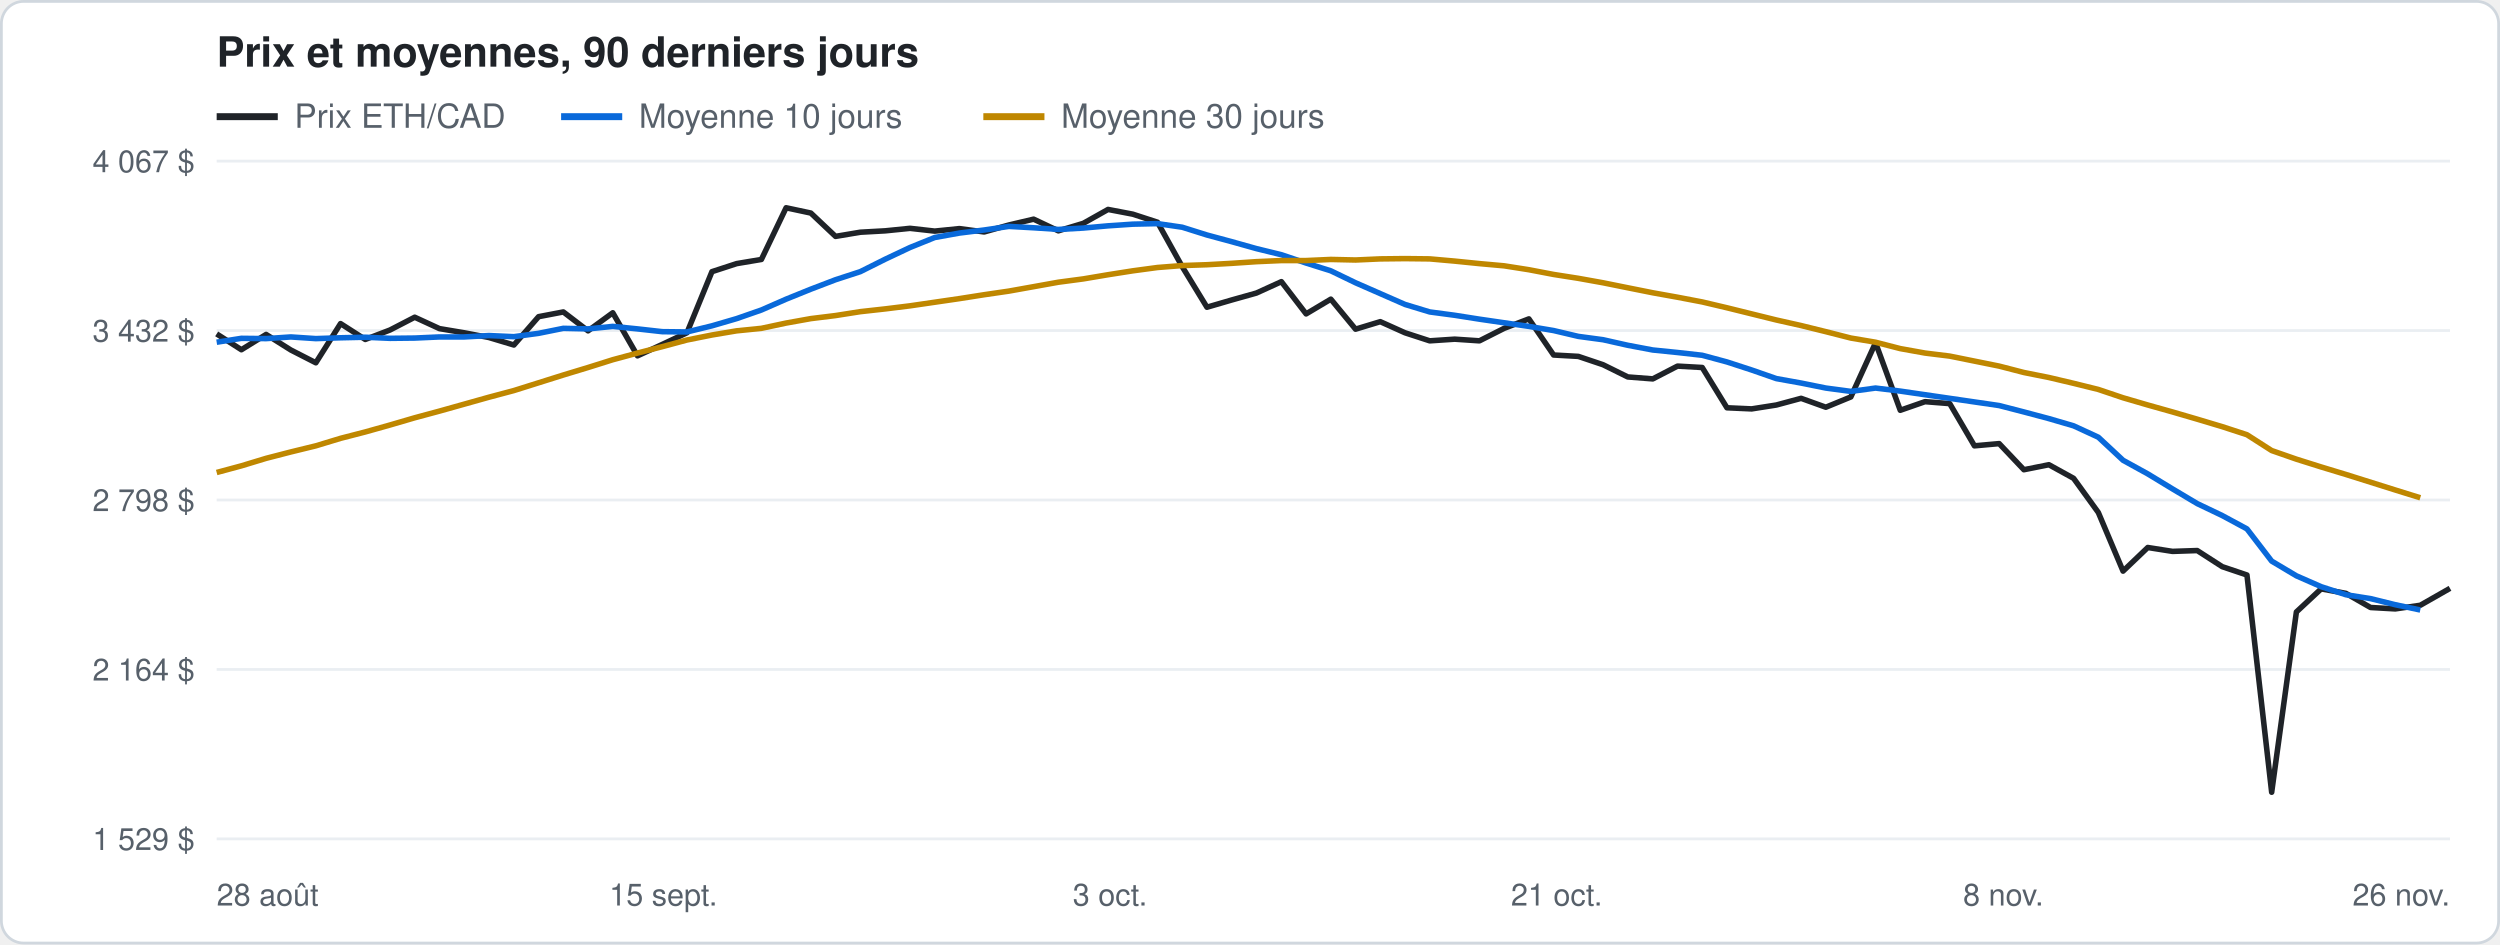
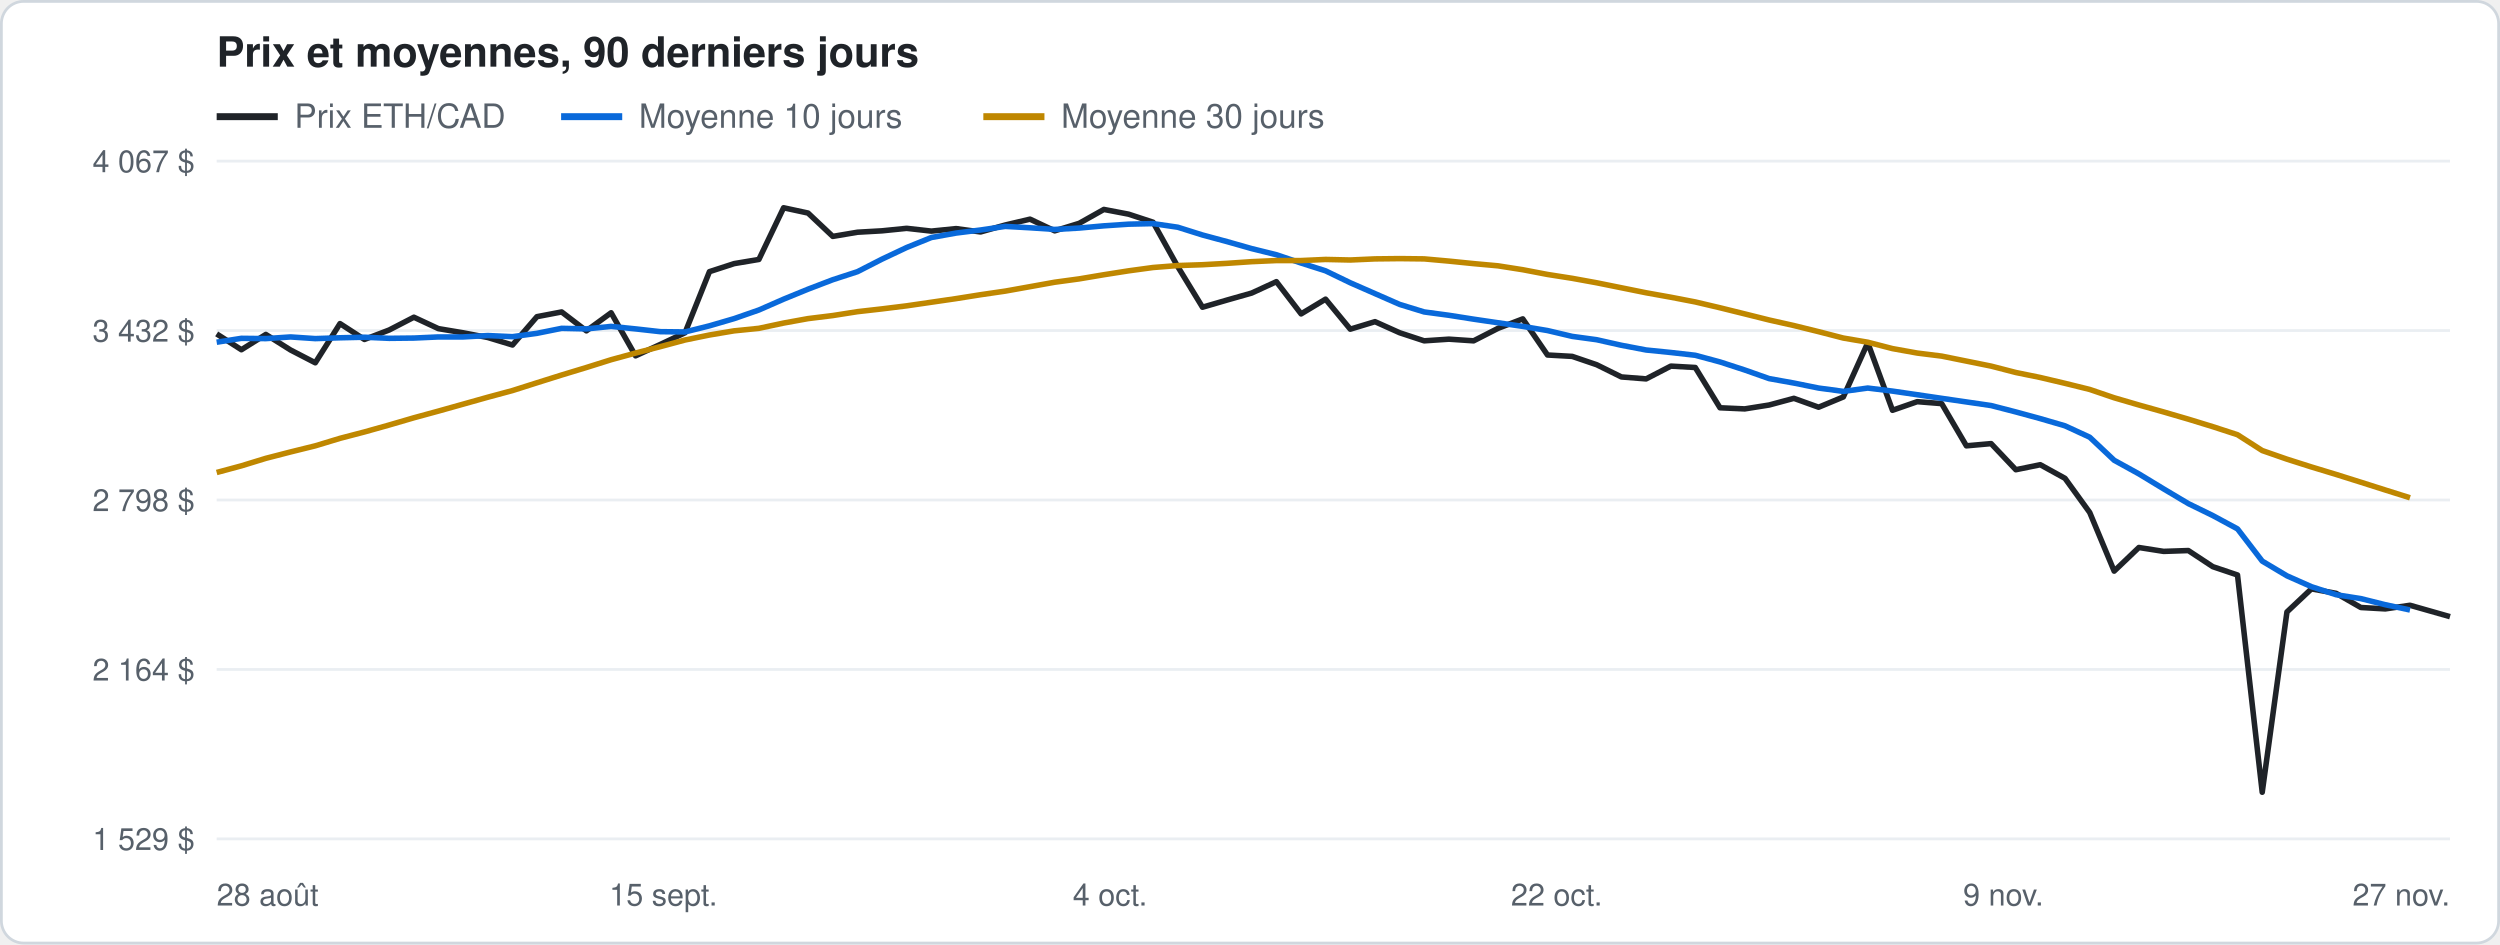
<svg xmlns="http://www.w3.org/2000/svg" width="900" height="340" viewBox="0 0 900 340" font-family="-apple-system, Segoe UI, Helvetica, Arial, sans-serif">
  <rect x="0.5" y="0.5" width="899" height="339" rx="8" fill="#ffffff" stroke="#d0d7de" />
  <text x="78" y="24" font-size="15" font-weight="600" fill="#1f2328">Prix et moyennes, 90 derniers jours</text>
  <line x1="78" y1="42" x2="100" y2="42" stroke="#1f2328" stroke-width="2.5" />
  <text x="106" y="46" font-size="12" fill="#57606a">Prix ETH/CAD</text>
  <line x1="202" y1="42" x2="224" y2="42" stroke="#0969da" stroke-width="2.5" />
  <text x="230" y="46" font-size="12" fill="#57606a">Moyenne 10 jours</text>
  <line x1="354" y1="42" x2="376" y2="42" stroke="#bf8700" stroke-width="2.5" />
  <text x="382" y="46" font-size="12" fill="#57606a">Moyenne 30 jours</text>
  <line x1="78" y1="302.0" x2="882" y2="302.0" stroke="#eaeef2" />
  <text x="70" y="306.0" font-size="11" fill="#57606a" text-anchor="end">1 529 $</text>
  <line x1="78" y1="241.0" x2="882" y2="241.0" stroke="#eaeef2" />
  <text x="70" y="245.0" font-size="11" fill="#57606a" text-anchor="end">2 164 $</text>
  <line x1="78" y1="180.0" x2="882" y2="180.0" stroke="#eaeef2" />
  <text x="70" y="184.0" font-size="11" fill="#57606a" text-anchor="end">2 798 $</text>
  <line x1="78" y1="119.0" x2="882" y2="119.0" stroke="#eaeef2" />
  <text x="70" y="123.0" font-size="11" fill="#57606a" text-anchor="end">3 432 $</text>
  <line x1="78" y1="58.0" x2="882" y2="58.0" stroke="#eaeef2" />
  <text x="70" y="62.0" font-size="11" fill="#57606a" text-anchor="end">4 067 $</text>
  <text x="78.0" y="326" font-size="11" fill="#57606a" text-anchor="start">28 août</text>
  <text x="238.8" y="326" font-size="11" fill="#57606a" text-anchor="middle">15 sept.</text>
-   <text x="399.6" y="326" font-size="11" fill="#57606a" text-anchor="middle">3 oct.</text>
-   <text x="560.4" y="326" font-size="11" fill="#57606a" text-anchor="middle">21 oct.</text>
-   <text x="721.2" y="326" font-size="11" fill="#57606a" text-anchor="middle">8 nov.</text>
-   <text x="882.0" y="326" font-size="11" fill="#57606a" text-anchor="end">26 nov.</text>
-   <polyline points="78.0,120.2 86.9,125.9 95.8,120.4 104.7,126.0 113.7,130.6 122.6,116.5 131.5,122.2 140.4,118.8 149.3,114.2 158.2,118.3 167.1,119.8 176.0,121.5 185.0,124.2 193.9,114.0 202.8,112.3 211.7,119.1 220.6,112.6 229.5,128.1 238.4,124.0 247.3,119.8 256.3,97.8 265.2,94.9 274.1,93.4 283.0,74.8 291.9,76.7 300.8,85.1 309.7,83.6 318.7,83.1 327.6,82.2 336.5,83.2 345.4,82.3 354.3,83.5 363.2,81.0 372.1,78.9 381.0,83.1 390.0,80.4 398.9,75.4 407.8,77.1 416.7,80.0 425.6,96.0 434.5,110.6 443.4,108.0 452.3,105.5 461.3,101.4 470.2,113.0 479.1,107.7 488.0,118.5 496.9,115.8 505.8,119.8 514.7,122.7 523.7,122.1 532.6,122.7 541.5,118.2 550.4,114.8 559.3,127.8 568.2,128.3 577.1,131.3 586.0,135.7 595.0,136.4 603.9,131.8 612.8,132.3 621.7,146.8 630.6,147.2 639.5,145.8 648.4,143.4 657.3,146.6 666.3,142.9 675.2,123.4 684.1,147.7 693.0,144.6 701.9,145.3 710.8,160.5 719.7,159.7 728.6,169.1 737.6,167.3 746.5,172.2 755.4,184.5 764.3,205.6 773.2,197.1 782.1,198.5 791.0,198.2 800.0,204.0 808.9,207.0 817.8,285.2 826.7,220.3 835.6,212.0 844.5,213.6 853.4,218.7 862.3,219.2 871.3,217.9 882.0,211.8" fill="none" stroke="#1f2328" stroke-width="2" stroke-linejoin="round" />
-   <polyline points="78.0,123.2 86.9,121.8 95.8,121.9 104.7,121.3 113.7,121.9 122.6,121.6 131.5,121.4 140.4,121.8 149.3,121.7 158.2,121.3 167.1,121.3 176.0,120.8 185.0,121.2 193.9,120.0 202.8,118.2 211.7,118.4 220.6,117.5 229.5,118.4 238.4,119.4 247.3,119.5 256.3,117.3 265.2,114.7 274.1,111.6 283.0,107.7 291.9,104.1 300.8,100.7 309.7,97.8 318.7,93.3 327.6,89.1 336.5,85.5 345.4,83.9 354.3,82.8 363.2,81.5 372.1,82.0 381.0,82.6 390.0,82.1 398.9,81.3 407.8,80.7 416.7,80.5 425.6,81.8 434.5,84.6 443.4,87.0 452.3,89.5 461.3,91.7 470.2,94.7 479.1,97.5 488.0,101.8 496.9,105.7 505.8,109.6 514.7,112.3 523.7,113.5 532.6,114.9 541.5,116.2 550.4,117.5 559.3,119.0 568.2,121.1 577.1,122.3 586.0,124.3 595.0,126.0 603.9,126.9 612.8,127.9 621.7,130.3 630.6,133.2 639.5,136.3 648.4,137.9 657.3,139.7 666.3,140.9 675.2,139.7 684.1,140.8 693.0,142.1 701.9,143.4 710.8,144.7 719.7,146.0 728.6,148.3 737.6,150.7 746.5,153.3 755.4,157.4 764.3,165.7 773.2,170.6 782.1,176.0 791.0,181.3 800.0,185.6 808.9,190.4 817.8,202.0 826.7,207.3 835.6,211.2 844.5,214.1 853.4,215.5 862.3,217.7 871.3,219.6" fill="none" stroke="#0969da" stroke-width="2" stroke-linejoin="round" />
-   <polyline points="78.0,170.1 86.9,167.7 95.8,165.0 104.7,162.7 113.7,160.5 122.6,157.8 131.5,155.5 140.4,153.0 149.3,150.4 158.2,148.0 167.1,145.5 176.0,143.0 185.0,140.6 193.9,137.8 202.8,135.0 211.7,132.3 220.6,129.5 229.5,127.1 238.4,124.8 247.3,122.4 256.3,120.6 265.2,119.1 274.1,118.2 283.0,116.3 291.9,114.7 300.8,113.6 309.7,112.2 318.7,111.2 327.6,110.1 336.5,108.8 345.4,107.5 354.3,106.1 363.2,104.8 372.1,103.2 381.0,101.6 390.0,100.4 398.9,98.9 407.8,97.5 416.7,96.3 425.6,95.6 434.5,95.3 443.4,94.8 452.3,94.2 461.3,93.8 470.2,93.8 479.1,93.4 488.0,93.6 496.9,93.2 505.8,93.1 514.7,93.2 523.7,94.0 532.6,94.9 541.5,95.7 550.4,97.1 559.3,98.8 568.2,100.2 577.1,101.8 586.0,103.6 595.0,105.4 603.9,107.0 612.8,108.7 621.7,110.8 630.6,113.0 639.5,115.2 648.4,117.2 657.3,119.4 666.3,121.7 675.2,123.2 684.1,125.5 693.0,127.1 701.9,128.2 710.8,130.0 719.7,131.8 728.6,134.1 737.6,135.9 746.5,138.0 755.4,140.2 764.3,143.2 773.2,145.8 782.1,148.3 791.0,150.9 800.0,153.6 808.9,156.5 817.8,162.2 826.7,165.3 835.6,168.1 844.5,170.8 853.4,173.6 862.3,176.4 871.3,179.2" fill="none" stroke="#bf8700" stroke-width="2" stroke-linejoin="round" />
+   <text x="399.6" y="326" font-size="11" fill="#57606a" text-anchor="middle">4 oct.</text>
+   <text x="560.4" y="326" font-size="11" fill="#57606a" text-anchor="middle">22 oct.</text>
+   <text x="721.2" y="326" font-size="11" fill="#57606a" text-anchor="middle">9 nov.</text>
+   <text x="882.0" y="326" font-size="11" fill="#57606a" text-anchor="end">27 nov.</text>
+   <polyline points="78.0,120.2 86.9,125.9 95.7,120.4 104.6,126.0 113.5,130.6 122.4,116.5 131.2,122.2 140.1,118.8 149.0,114.2 157.8,118.3 166.7,119.8 175.6,121.5 184.5,124.2 193.3,114.0 202.2,112.3 211.1,119.1 220.0,112.6 228.8,128.1 237.7,124.0 246.6,119.8 255.4,97.8 264.3,94.9 273.2,93.4 282.1,74.8 290.9,76.7 299.8,85.1 308.7,83.6 317.5,83.1 326.4,82.2 335.3,83.2 344.2,82.3 353.0,83.5 361.9,81.0 370.8,78.9 379.7,83.1 388.5,80.4 397.4,75.4 406.3,77.1 415.1,80.0 424.0,96.0 432.9,110.6 441.8,108.0 450.6,105.5 459.5,101.4 468.4,113.0 477.2,107.7 486.1,118.5 495.0,115.8 503.9,119.8 512.7,122.7 521.6,122.1 530.5,122.7 539.3,118.2 548.2,114.8 557.1,127.8 566.0,128.3 574.8,131.3 583.7,135.7 592.6,136.4 601.5,131.8 610.3,132.3 619.2,146.8 628.1,147.2 636.9,145.8 645.8,143.4 654.7,146.6 663.6,142.9 672.4,123.4 681.3,147.7 690.2,144.6 699.0,145.3 707.9,160.5 716.8,159.7 725.7,169.1 734.5,167.3 743.4,172.2 752.3,184.5 761.1,205.6 770.0,197.1 778.9,198.5 787.8,198.2 796.6,204.0 805.5,207.0 814.4,285.2 823.3,220.3 832.1,212.0 841.0,213.6 849.9,218.7 858.7,219.2 867.6,217.9 882.0,222.0" fill="none" stroke="#1f2328" stroke-width="2" stroke-linejoin="round" />
+   <polyline points="78.0,123.2 86.9,121.8 95.7,121.9 104.6,121.3 113.5,121.9 122.4,121.6 131.2,121.4 140.1,121.8 149.0,121.7 157.8,121.3 166.7,121.3 175.6,120.8 184.5,121.2 193.3,120.0 202.2,118.2 211.1,118.4 220.0,117.5 228.8,118.4 237.7,119.4 246.6,119.5 255.4,117.3 264.3,114.7 273.2,111.6 282.1,107.7 290.9,104.1 299.8,100.7 308.7,97.8 317.5,93.3 326.4,89.1 335.3,85.5 344.2,83.9 353.0,82.8 361.9,81.5 370.8,82.0 379.7,82.6 388.5,82.1 397.4,81.3 406.3,80.7 415.1,80.5 424.0,81.8 432.9,84.6 441.8,87.0 450.6,89.5 459.5,91.7 468.4,94.7 477.2,97.5 486.1,101.8 495.0,105.7 503.9,109.6 512.7,112.3 521.6,113.5 530.5,114.9 539.3,116.2 548.2,117.5 557.1,119.0 566.0,121.1 574.8,122.3 583.7,124.3 592.6,126.0 601.5,126.9 610.3,127.9 619.2,130.3 628.1,133.2 636.9,136.3 645.8,137.9 654.7,139.7 663.6,140.9 672.4,139.7 681.3,140.8 690.2,142.1 699.0,143.4 707.9,144.7 716.8,146.0 725.7,148.3 734.5,150.7 743.4,153.3 752.3,157.4 761.1,165.7 770.0,170.6 778.9,176.0 787.8,181.3 796.6,185.6 805.5,190.4 814.4,202.0 823.3,207.3 832.1,211.2 841.0,214.1 849.9,215.5 858.7,217.7 867.6,219.6" fill="none" stroke="#0969da" stroke-width="2" stroke-linejoin="round" />
+   <polyline points="78.0,170.1 86.9,167.7 95.7,165.0 104.6,162.7 113.5,160.5 122.4,157.8 131.2,155.5 140.1,153.0 149.0,150.4 157.8,148.0 166.7,145.5 175.6,143.0 184.5,140.6 193.3,137.8 202.2,135.0 211.1,132.3 220.0,129.5 228.8,127.1 237.7,124.8 246.6,122.4 255.4,120.6 264.3,119.1 273.2,118.2 282.1,116.3 290.9,114.7 299.8,113.6 308.7,112.2 317.5,111.2 326.4,110.1 335.3,108.8 344.2,107.5 353.0,106.1 361.9,104.8 370.8,103.2 379.7,101.6 388.5,100.4 397.4,98.9 406.3,97.5 415.1,96.3 424.0,95.6 432.9,95.3 441.8,94.8 450.6,94.2 459.5,93.8 468.4,93.8 477.2,93.4 486.1,93.6 495.0,93.2 503.9,93.1 512.7,93.2 521.6,94.0 530.5,94.9 539.3,95.7 548.2,97.1 557.1,98.8 566.0,100.2 574.8,101.8 583.7,103.6 592.6,105.4 601.5,107.0 610.3,108.7 619.2,110.8 628.1,113.0 636.9,115.2 645.8,117.2 654.7,119.4 663.6,121.7 672.4,123.2 681.3,125.5 690.2,127.1 699.0,128.2 707.9,130.0 716.8,131.8 725.7,134.1 734.5,135.9 743.4,138.0 752.3,140.2 761.1,143.2 770.0,145.8 778.9,148.3 787.8,150.9 796.6,153.6 805.5,156.5 814.4,162.2 823.3,165.3 832.1,168.1 841.0,170.8 849.9,173.6 858.7,176.4 867.6,179.2" fill="none" stroke="#bf8700" stroke-width="2" stroke-linejoin="round" />
</svg>
